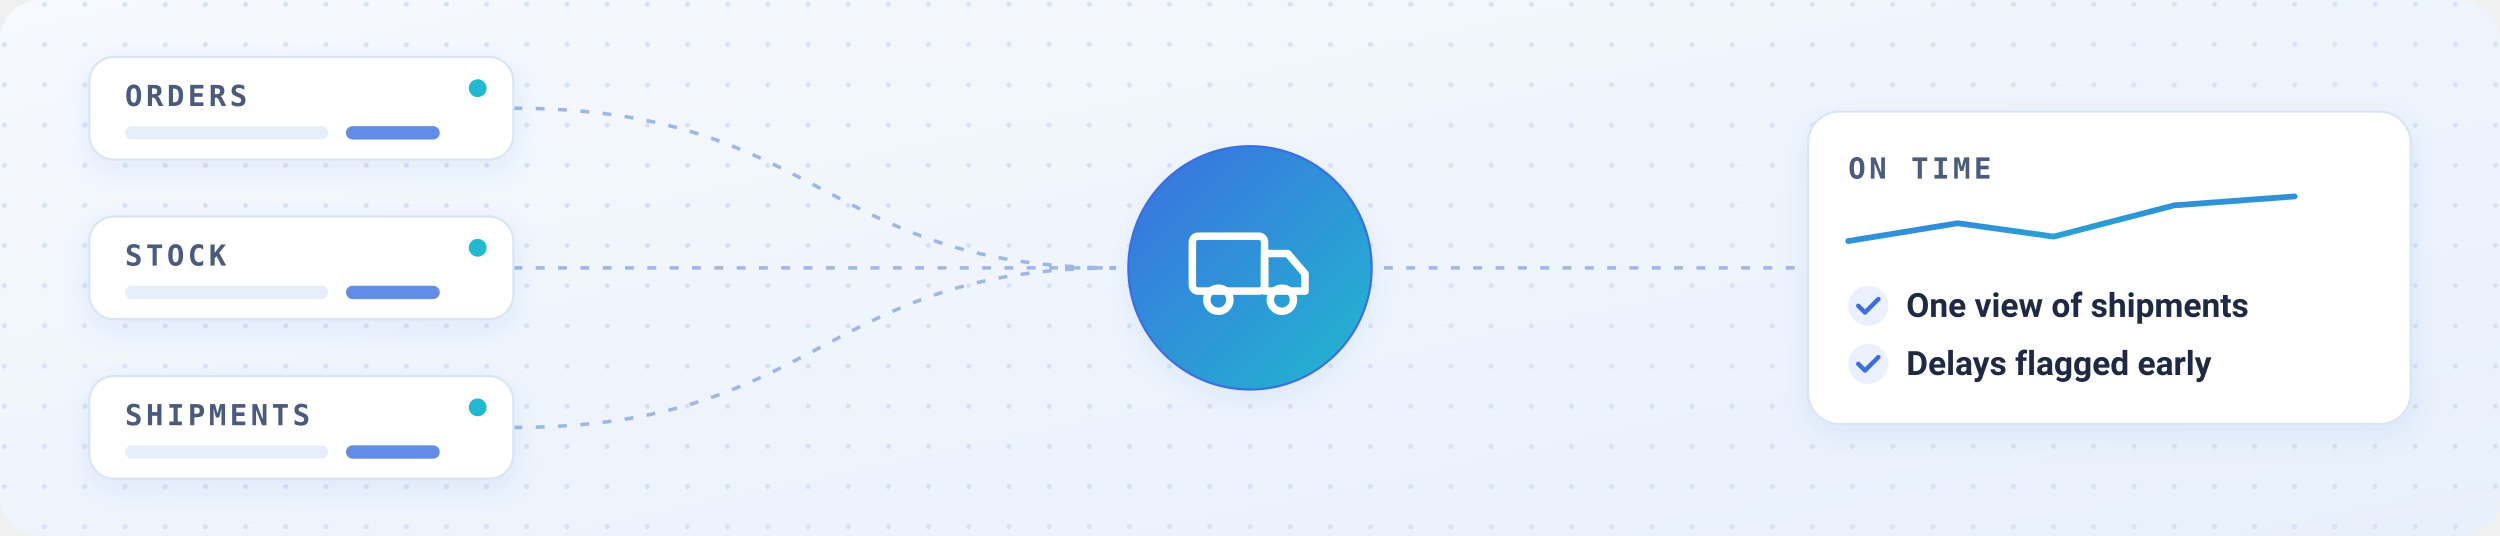
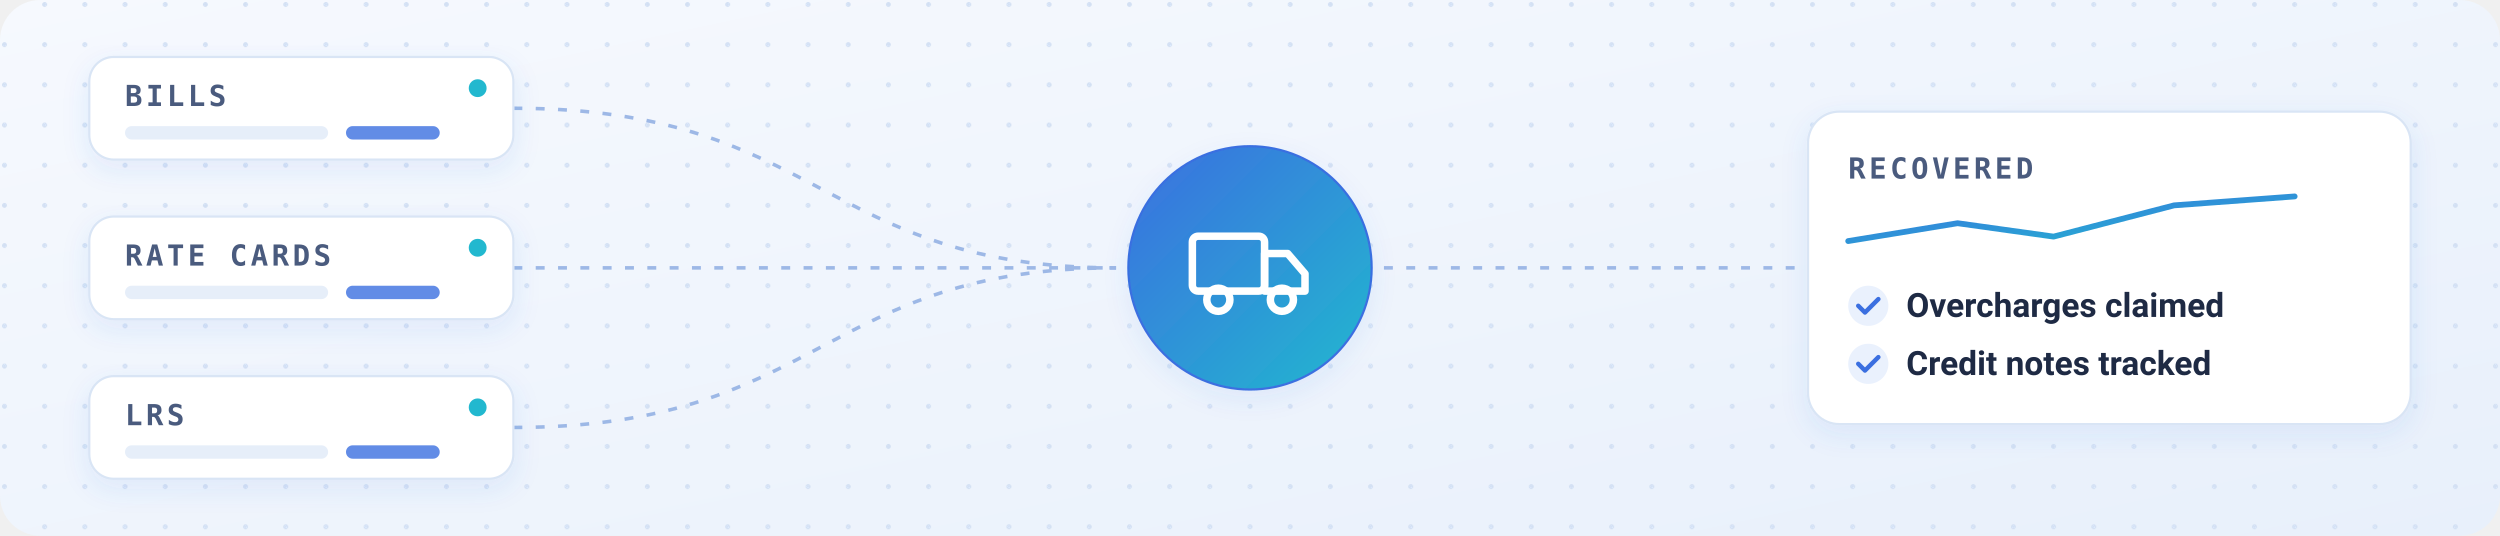
<svg xmlns="http://www.w3.org/2000/svg" viewBox="0 0 1120 240" role="img" aria-labelledby="t">
  <style>
  .mono { font-family: ui-monospace, "SF Mono", Menlo, Consolas, monospace; font-weight: 700; letter-spacing: .12em; fill: #4A5B7E; }
  .sans { font-family: -apple-system, BlinkMacSystemFont, "Segoe UI", Roboto, "Helvetica Neue", Arial, sans-serif; fill: #1E2A44; font-weight: 600; }
  .card { fill: #FFFFFF; stroke: #D9E5F5; stroke-width: 1; filter: url(#lift); }
  .skel { fill: #E6EEF9; }
  .wire { fill: none; stroke: #9DB8E6; stroke-width: 1.6; stroke-dasharray: 4 6; animation: flow 1.6s linear infinite; }
  @keyframes flow { to { stroke-dashoffset: -40; } }
  .blink { animation: blink 2.4s ease-in-out infinite; } .b2 { animation-delay: .8s; } .b3 { animation-delay: 1.6s; }
  @keyframes blink { 0%, 100% { opacity: .3; } 50% { opacity: 1; } }
  .ping { transform-box: fill-box; transform-origin: center; animation: ping 3s ease-out infinite; }
  @keyframes ping { 0% { transform: scale(1); opacity: .35; } 100% { transform: scale(1.5); opacity: 0; } }
  .float { animation: float 6s ease-in-out infinite; }
  @keyframes float { 0%, 100% { transform: translateY(0); } 50% { transform: translateY(-5px); } }
  .tick { stroke-dasharray: 16; animation: tick 6s ease-in-out infinite; } .t2 { animation-delay: .6s; }
  @keyframes tick { 0%, 15% { stroke-dashoffset: 16; } 30%, 90% { stroke-dashoffset: 0; } 100% { stroke-dashoffset: 16; } }
  @media (prefers-reduced-motion: reduce) { * { animation: none !important; } }
</style>
  <defs>
    <linearGradient id="wash" x1="0" y1="0" x2="1" y2="1">
      <stop offset="0" stop-color="#F6F9FE" />
      <stop offset="1" stop-color="#E8F0FB" />
    </linearGradient>
    <linearGradient id="brand" x1="0" y1="0" x2="1" y2="1">
      <stop offset="0" stop-color="#3B6FE0" />
      <stop offset="1" stop-color="#22B8CF" />
    </linearGradient>
    <filter id="lift" x="-20%" y="-20%" width="140%" height="160%">
      <feDropShadow dx="0" dy="4" stdDeviation="6" flood-color="#3B6FE0" flood-opacity=".10" />
    </filter>
    <pattern id="dots" width="18" height="18" patternUnits="userSpaceOnUse">
      <circle cx="2" cy="2" r="1.1" fill="#D3E0F3" />
    </pattern>
  </defs>
  <rect width="1120" height="240" rx="18" fill="url(#wash)" />
  <rect width="1120" height="240" rx="18" fill="url(#dots)" />
  <path class="wire" d="M230 48.5 C368.0 48.5, 368.0 120.0, 500.0 120.0" />
  <path class="wire" d="M230 120.0 C368.0 120.0, 368.0 120.0, 500.0 120.0" />
  <path class="wire" d="M230 191.5 C368.0 191.5, 368.0 120.0, 500.0 120.0" />
  <path class="wire" d="M620.0 120.0 L810.0 120.0" />
  <rect class="card" x="40" y="25.5" width="190" height="46" rx="11" />
-   <text class="mono" x="56" y="47.5" font-size="13">ORDERS</text>
+   <text class="mono" x="56" y="47.5" font-size="13">BILLS</text>
  <rect class="skel" x="56" y="56.5" width="91" height="6" rx="3" />
  <rect x="155" y="56.5" width="42" height="6" rx="3" fill="#3B6FE0" opacity=".8" />
  <circle class="blink b1" cx="214" cy="39.5" r="4" fill="#22B8CF" />
  <rect class="card" x="40" y="97.0" width="190" height="46" rx="11" />
-   <text class="mono" x="56" y="119.0" font-size="13">STOCK</text>
+   <text class="mono" x="56" y="119.0" font-size="13">RATE CARDS</text>
  <rect class="skel" x="56" y="128.0" width="91" height="6" rx="3" />
  <rect x="155" y="128.0" width="42" height="6" rx="3" fill="#3B6FE0" opacity=".8" />
  <circle class="blink b2" cx="214" cy="111.0" r="4" fill="#22B8CF" />
  <rect class="card" x="40" y="168.5" width="190" height="46" rx="11" />
-   <text class="mono" x="56" y="190.5" font-size="13">SHIPMENTS</text>
+   <text class="mono" x="56" y="190.5" font-size="13">LRS</text>
  <rect class="skel" x="56" y="199.5" width="91" height="6" rx="3" />
  <rect x="155" y="199.5" width="42" height="6" rx="3" fill="#3B6FE0" opacity=".8" />
  <circle class="blink b3" cx="214" cy="182.5" r="4" fill="#22B8CF" />
  <g class="float">
    <circle class="ping" cx="560.0" cy="120.0" r="54" fill="none" stroke="#3B6FE0" stroke-width="2" />
    <circle cx="560.0" cy="120.0" r="54" fill="url(#brand)" filter="url(#lift)" />
    <g transform="translate(529.0 89.0) scale(1.294)" fill="none" stroke="#FFFFFF" stroke-width="2.6" stroke-linecap="round" stroke-linejoin="round">
      <rect x="4" y="13" width="25" height="19" rx="2" />
      <path d="M29 19h8l6 7v6H29z" />
      <circle cx="13" cy="35" r="4" />
      <circle cx="35" cy="35" r="4" />
    </g>
  </g>
  <rect class="card" x="810.0" y="50.0" width="270" height="140" rx="14" />
-   <text class="mono" x="828.0" y="80.0" font-size="13">ON TIME</text>
+   <text class="mono" x="828.0" y="80.0" font-size="13">RECOVERED</text>
  <path d="M828.0 108.0 l49 -8 l43 6 l54 -14 l54 -4" fill="none" stroke="url(#brand)" stroke-width="2.6" stroke-linecap="round" stroke-linejoin="round" />
  <circle cx="837.0" cy="137.0" r="9" fill="#EAF1FD" />
  <path class="tick t1" d="M832.5 137.0 l3 3 l6 -6" fill="none" stroke="#3B6FE0" stroke-width="2" stroke-linecap="round" stroke-linejoin="round" />
-   <text class="sans" x="854.0" y="142.0" font-size="15">One view of shipments</text>
+   <text class="sans" x="854.0" y="142.0" font-size="15">Overcharges claimed</text>
  <circle cx="837.0" cy="163.0" r="9" fill="#EAF1FD" />
  <path class="tick t2" d="M832.5 163.0 l3 3 l6 -6" fill="none" stroke="#3B6FE0" stroke-width="2" stroke-linecap="round" stroke-linejoin="round" />
-   <text class="sans" x="854.0" y="168.0" font-size="15">Delays flagged early</text>
+   <text class="sans" x="854.0" y="168.0" font-size="15">Credit notes tracked</text>
</svg>
